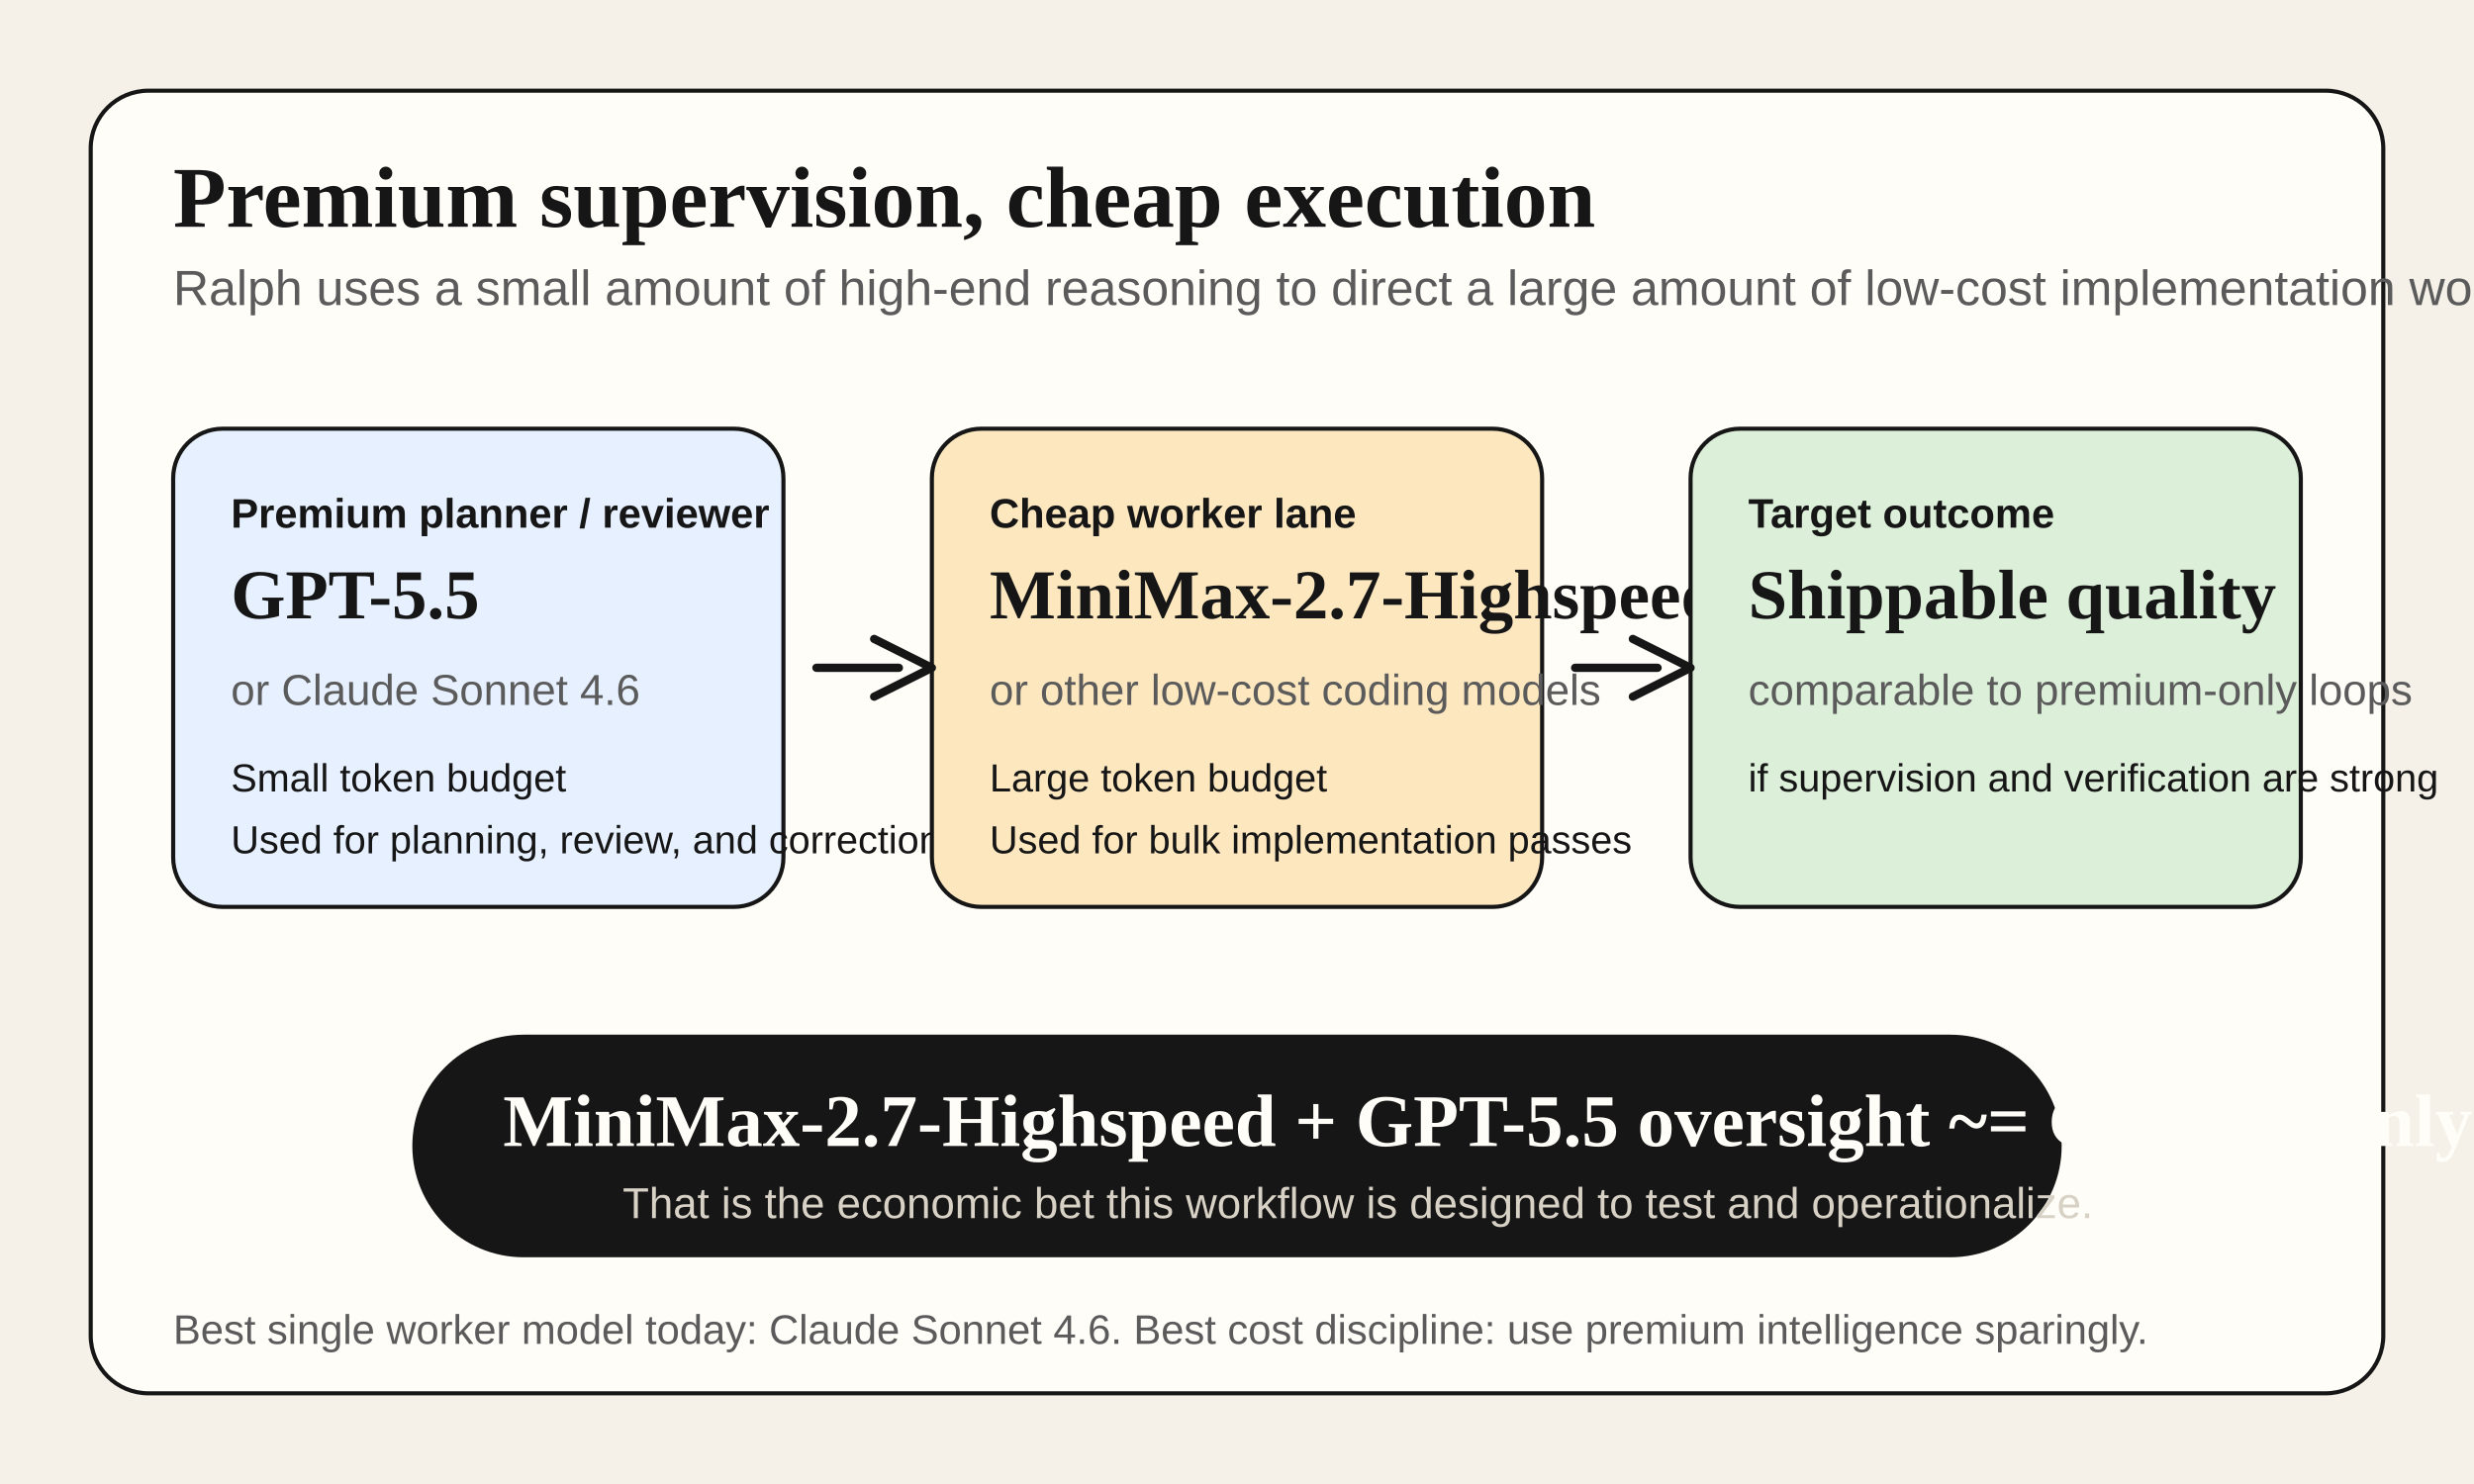
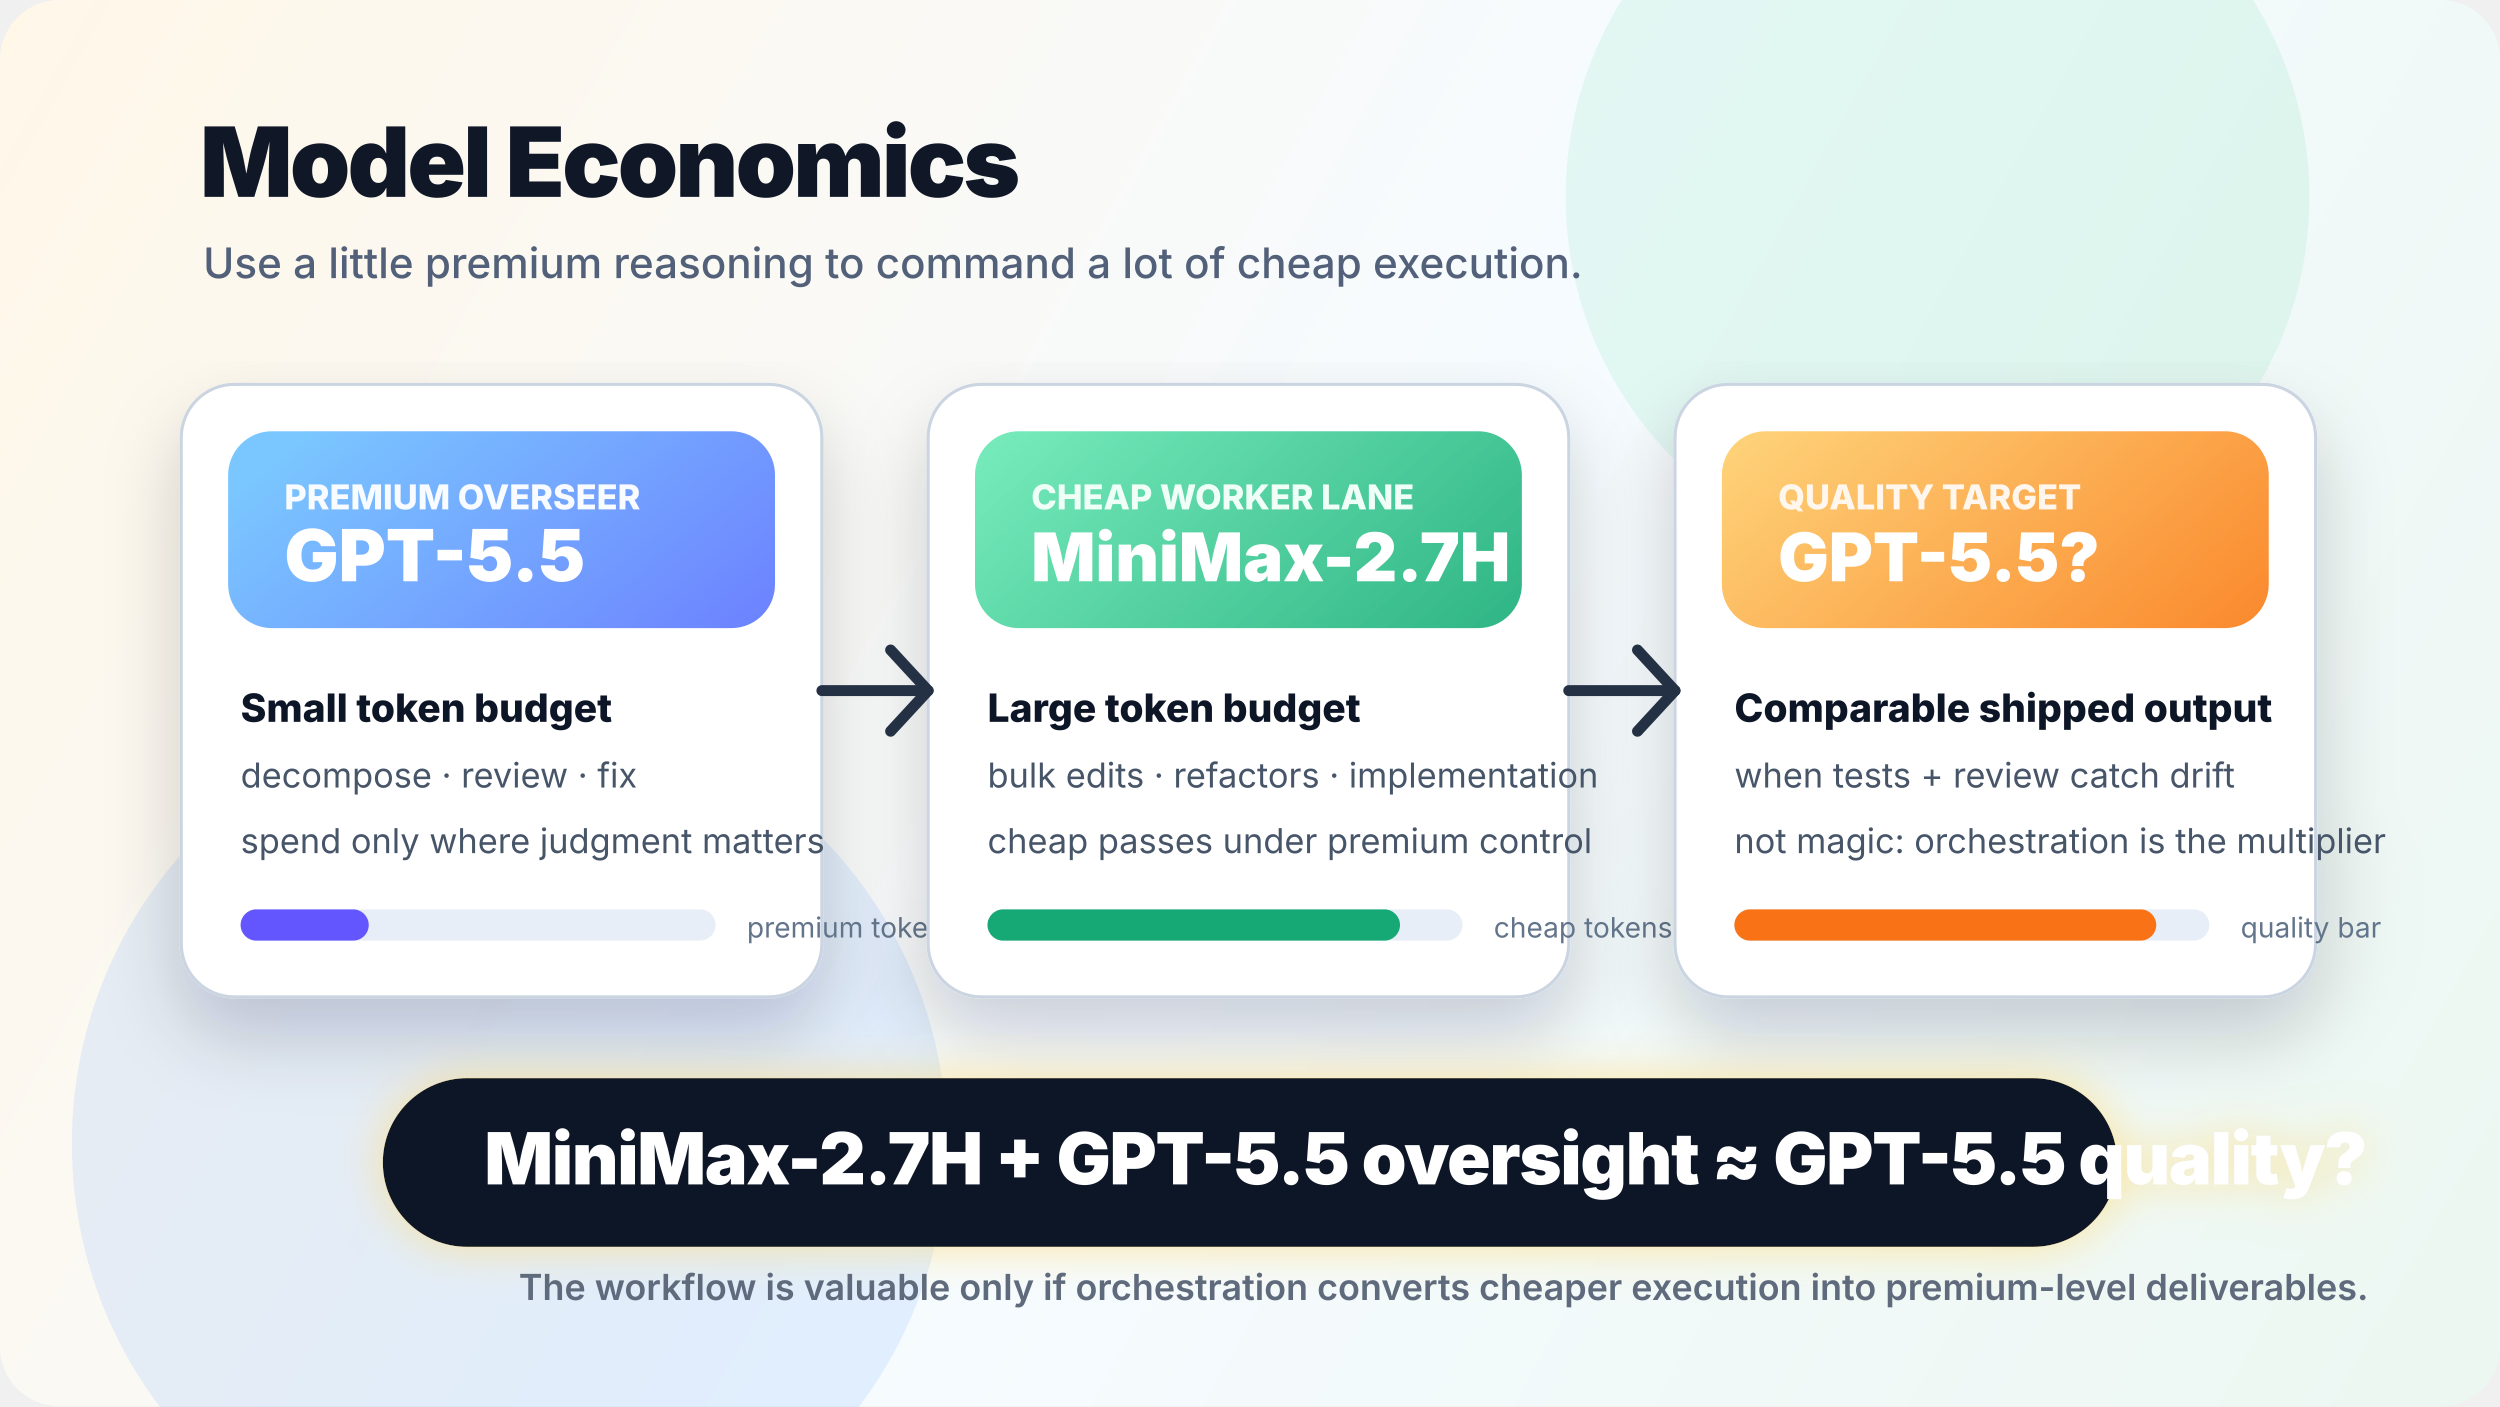
- <svg xmlns="http://www.w3.org/2000/svg" width="1200" height="720" viewBox="0 0 1200 720" fill="none">
-   <rect width="1200" height="720" fill="#F5F1E8" />
-   <rect x="44" y="44" width="1112" height="632" rx="28" fill="#FFFDF8" stroke="#161616" stroke-width="2" />
-   <text x="84" y="110" fill="#161616" font-family="Georgia, 'Times New Roman', serif" font-size="42" font-weight="700">Premium supervision, cheap execution</text>
-   <text x="84" y="148" fill="#5B5B5B" font-family="'Helvetica Neue', Arial, sans-serif" font-size="24">Ralph uses a small amount of high-end reasoning to direct a large amount of low-cost implementation work.</text>
-   <rect x="84" y="208" width="296" height="232" rx="24" fill="#E6F0FF" stroke="#161616" stroke-width="2" />
-   <text x="112" y="256" fill="#161616" font-family="'Helvetica Neue', Arial, sans-serif" font-size="20" font-weight="700">Premium planner / reviewer</text>
-   <text x="112" y="300" fill="#161616" font-family="Georgia, 'Times New Roman', serif" font-size="34" font-weight="700">GPT-5.5</text>
-   <text x="112" y="342" fill="#5B5B5B" font-family="'Helvetica Neue', Arial, sans-serif" font-size="21">or Claude Sonnet 4.6</text>
-   <text x="112" y="384" fill="#161616" font-family="'Helvetica Neue', Arial, sans-serif" font-size="19">Small token budget</text>
-   <text x="112" y="414" fill="#161616" font-family="'Helvetica Neue', Arial, sans-serif" font-size="19">Used for planning, review, and corrections</text>
-   <rect x="452" y="208" width="296" height="232" rx="24" fill="#FCE7BF" stroke="#161616" stroke-width="2" />
-   <text x="480" y="256" fill="#161616" font-family="'Helvetica Neue', Arial, sans-serif" font-size="20" font-weight="700">Cheap worker lane</text>
-   <text x="480" y="300" fill="#161616" font-family="Georgia, 'Times New Roman', serif" font-size="34" font-weight="700">MiniMax-2.7-Highspeed</text>
-   <text x="480" y="342" fill="#5B5B5B" font-family="'Helvetica Neue', Arial, sans-serif" font-size="21">or other low-cost coding models</text>
-   <text x="480" y="384" fill="#161616" font-family="'Helvetica Neue', Arial, sans-serif" font-size="19">Large token budget</text>
-   <text x="480" y="414" fill="#161616" font-family="'Helvetica Neue', Arial, sans-serif" font-size="19">Used for bulk implementation passes</text>
-   <rect x="820" y="208" width="296" height="232" rx="24" fill="#DCEFD9" stroke="#161616" stroke-width="2" />
-   <text x="848" y="256" fill="#161616" font-family="'Helvetica Neue', Arial, sans-serif" font-size="20" font-weight="700">Target outcome</text>
-   <text x="848" y="300" fill="#161616" font-family="Georgia, 'Times New Roman', serif" font-size="34" font-weight="700">Shippable quality</text>
-   <text x="848" y="342" fill="#5B5B5B" font-family="'Helvetica Neue', Arial, sans-serif" font-size="21">comparable to premium-only loops</text>
-   <text x="848" y="384" fill="#161616" font-family="'Helvetica Neue', Arial, sans-serif" font-size="19">if supervision and verification are strong</text>
-   <path d="M396 324H436" stroke="#161616" stroke-width="4" stroke-linecap="round" />
-   <path d="M424 310L452 324L424 338" stroke="#161616" stroke-width="4" stroke-linecap="round" stroke-linejoin="round" />
-   <path d="M764 324H804" stroke="#161616" stroke-width="4" stroke-linecap="round" />
-   <path d="M792 310L820 324L792 338" stroke="#161616" stroke-width="4" stroke-linecap="round" stroke-linejoin="round" />
-   <rect x="200" y="502" width="800" height="108" rx="54" fill="#161616" />
-   <text x="244" y="556" fill="#FFFDF8" font-family="Georgia, 'Times New Roman', serif" font-size="36" font-weight="700">MiniMax-2.7-Highspeed + GPT-5.5 oversight ~= GPT-5.5-only output quality?</text>
-   <text x="302" y="591" fill="#D8D1C5" font-family="'Helvetica Neue', Arial, sans-serif" font-size="21">That is the economic bet this workflow is designed to test and operationalize.</text>
-   <text x="84" y="652" fill="#5B5B5B" font-family="'Helvetica Neue', Arial, sans-serif" font-size="20">Best single worker model today: Claude Sonnet 4.6. Best cost discipline: use premium intelligence sparingly.</text>
+ <svg xmlns="http://www.w3.org/2000/svg" width="1600" height="900" viewBox="0 0 1600 900" fill="none" role="img" aria-labelledby="title desc">
+   <defs>
+     <linearGradient id="paper" x1="0" y1="0" x2="1600" y2="900" gradientUnits="userSpaceOnUse">
+       <stop stop-color="#FFF7E8" />
+       <stop offset="0.52" stop-color="#F6FBFF" />
+       <stop offset="1" stop-color="#ECF7F1" />
+     </linearGradient>
+     <linearGradient id="premium" x1="266" y1="216" x2="560" y2="574" gradientUnits="userSpaceOnUse">
+       <stop stop-color="#7AC7FF" />
+       <stop offset="1" stop-color="#6457FF" />
+     </linearGradient>
+     <linearGradient id="cheap" x1="616" y1="248" x2="938" y2="602" gradientUnits="userSpaceOnUse">
+       <stop stop-color="#7EF0C1" />
+       <stop offset="1" stop-color="#13A06F" />
+     </linearGradient>
+     <linearGradient id="quality" x1="1050" y1="238" x2="1360" y2="600" gradientUnits="userSpaceOnUse">
+       <stop stop-color="#FFE38A" />
+       <stop offset="1" stop-color="#F97316" />
+     </linearGradient>
+     <filter id="cardShadow" x="-10%" y="-10%" width="120%" height="130%">
+       <feDropShadow dx="0" dy="24" stdDeviation="24" flood-color="#0B1220" flood-opacity="0.18" />
+     </filter>
+     <filter id="halo" x="-60%" y="-60%" width="220%" height="220%">
+       <feGaussianBlur stdDeviation="15" result="b" />
+       <feColorMatrix in="b" type="matrix" values="0 0 0 0 1 0 0 0 0 0.72 0 0 0 0 0.2 0 0 0 0.72 0" />
+       <feBlend in="SourceGraphic" />
+     </filter>
+   </defs>
+   <rect width="1600" height="900" rx="38" fill="url(#paper)" />
+   <circle cx="1240" cy="126" r="238" fill="#86E6C1" fill-opacity="0.18" />
+   <circle cx="326" cy="732" r="280" fill="#6AA5FF" fill-opacity="0.15" />
+   <text x="128" y="126" fill="#101828" font-family="Inter, SF Pro Display, Arial, sans-serif" font-size="62" font-weight="850" letter-spacing="-1.8">Model Economics</text>
+   <text x="130" y="178" fill="#526179" font-family="Inter, SF Pro Text, Arial, sans-serif" font-size="27" font-weight="500">Use a little premium reasoning to command a lot of cheap execution.</text>
+   <g filter="url(#cardShadow)">
+     <rect x="116" y="246" width="410" height="392" rx="34" fill="#FFFFFF" stroke="#CBD5E1" stroke-width="2" />
+     <rect x="146" y="276" width="350" height="126" rx="28" fill="url(#premium)" />
+     <text x="182" y="326" fill="#F8FBFF" font-family="Inter, Arial, sans-serif" font-size="22" font-weight="800">PREMIUM OVERSEER</text>
+     <text x="182" y="372" fill="#FFFFFF" font-family="Inter, Arial, sans-serif" font-size="46" font-weight="900">GPT-5.5</text>
+     <text x="154" y="462" fill="#101828" font-family="Inter, Arial, sans-serif" font-size="25" font-weight="800">Small token budget</text>
+     <text x="154" y="504" fill="#475569" font-family="Inter, Arial, sans-serif" font-size="22">decompose · review · fix</text>
+     <text x="154" y="546" fill="#475569" font-family="Inter, Arial, sans-serif" font-size="22">spend only where judgment matters</text>
+     <g transform="translate(154 582)">
+       <rect width="304" height="20" rx="10" fill="#E8EEF7" />
+       <rect width="82" height="20" rx="10" fill="#6457FF" />
+       <text x="324" y="18" fill="#64748B" font-family="Inter, Arial, sans-serif" font-size="18">premium tokens</text>
+     </g>
+   </g>
+   <g filter="url(#cardShadow)">
+     <rect x="594" y="246" width="410" height="392" rx="34" fill="#FFFFFF" stroke="#CBD5E1" stroke-width="2" />
+     <rect x="624" y="276" width="350" height="126" rx="28" fill="url(#cheap)" />
+     <text x="660" y="326" fill="#EFFFF8" font-family="Inter, Arial, sans-serif" font-size="22" font-weight="800">CHEAP WORKER LANE</text>
+     <text x="660" y="372" fill="#FFFFFF" font-family="Inter, Arial, sans-serif" font-size="43" font-weight="900">MiniMax-2.7H</text>
+     <text x="632" y="462" fill="#101828" font-family="Inter, Arial, sans-serif" font-size="25" font-weight="800">Large token budget</text>
+     <text x="632" y="504" fill="#475569" font-family="Inter, Arial, sans-serif" font-size="22">bulk edits · refactors · implementation</text>
+     <text x="632" y="546" fill="#475569" font-family="Inter, Arial, sans-serif" font-size="22">cheap passes under premium control</text>
+     <g transform="translate(632 582)">
+       <rect width="304" height="20" rx="10" fill="#E8EEF7" />
+       <rect width="264" height="20" rx="10" fill="#16A874" />
+       <text x="324" y="18" fill="#64748B" font-family="Inter, Arial, sans-serif" font-size="18">cheap tokens</text>
+     </g>
+   </g>
+   <g filter="url(#cardShadow)">
+     <rect x="1072" y="246" width="410" height="392" rx="34" fill="#FFFFFF" stroke="#CBD5E1" stroke-width="2" />
+     <rect x="1102" y="276" width="350" height="126" rx="28" fill="url(#quality)" />
+     <text x="1138" y="326" fill="#FFF7ED" font-family="Inter, Arial, sans-serif" font-size="22" font-weight="800">QUALITY TARGET</text>
+     <text x="1138" y="372" fill="#FFFFFF" font-family="Inter, Arial, sans-serif" font-size="43" font-weight="900">GPT-5.5?</text>
+     <text x="1110" y="462" fill="#101828" font-family="Inter, Arial, sans-serif" font-size="25" font-weight="800">Comparable shipped output</text>
+     <text x="1110" y="504" fill="#475569" font-family="Inter, Arial, sans-serif" font-size="22">when tests + review catch drift</text>
+     <text x="1110" y="546" fill="#475569" font-family="Inter, Arial, sans-serif" font-size="22">not magic: orchestration is the multiplier</text>
+     <g transform="translate(1110 582)">
+       <rect width="304" height="20" rx="10" fill="#E8EEF7" />
+       <rect width="270" height="20" rx="10" fill="#F97316" />
+       <text x="324" y="18" fill="#64748B" font-family="Inter, Arial, sans-serif" font-size="18">quality bar</text>
+     </g>
+   </g>
+   <path d="M526 442H594" stroke="#243044" stroke-width="7" stroke-linecap="round" />
+   <path d="M570 416L594 442L570 468" stroke="#243044" stroke-width="7" stroke-linecap="round" stroke-linejoin="round" />
+   <path d="M1004 442H1072" stroke="#243044" stroke-width="7" stroke-linecap="round" />
+   <path d="M1048 416L1072 442L1048 468" stroke="#243044" stroke-width="7" stroke-linecap="round" stroke-linejoin="round" />
+   <g filter="url(#halo)">
+     <rect x="245" y="690" width="1110" height="108" rx="54" fill="#101828" />
+     <text x="310" y="758" fill="#FFFFFF" font-family="Inter, SF Pro Display, Arial, sans-serif" font-size="46" font-weight="900" letter-spacing="-0.8">MiniMax-2.7H + GPT-5.5 oversight ≈ GPT-5.5 quality?</text>
+   </g>
+   <text x="332" y="832" fill="#5F6B7C" font-family="Inter, Arial, sans-serif" font-size="23" font-weight="600">The workflow is valuable only if orchestration converts cheaper execution into premium-level deliverables.</text>
</svg>
